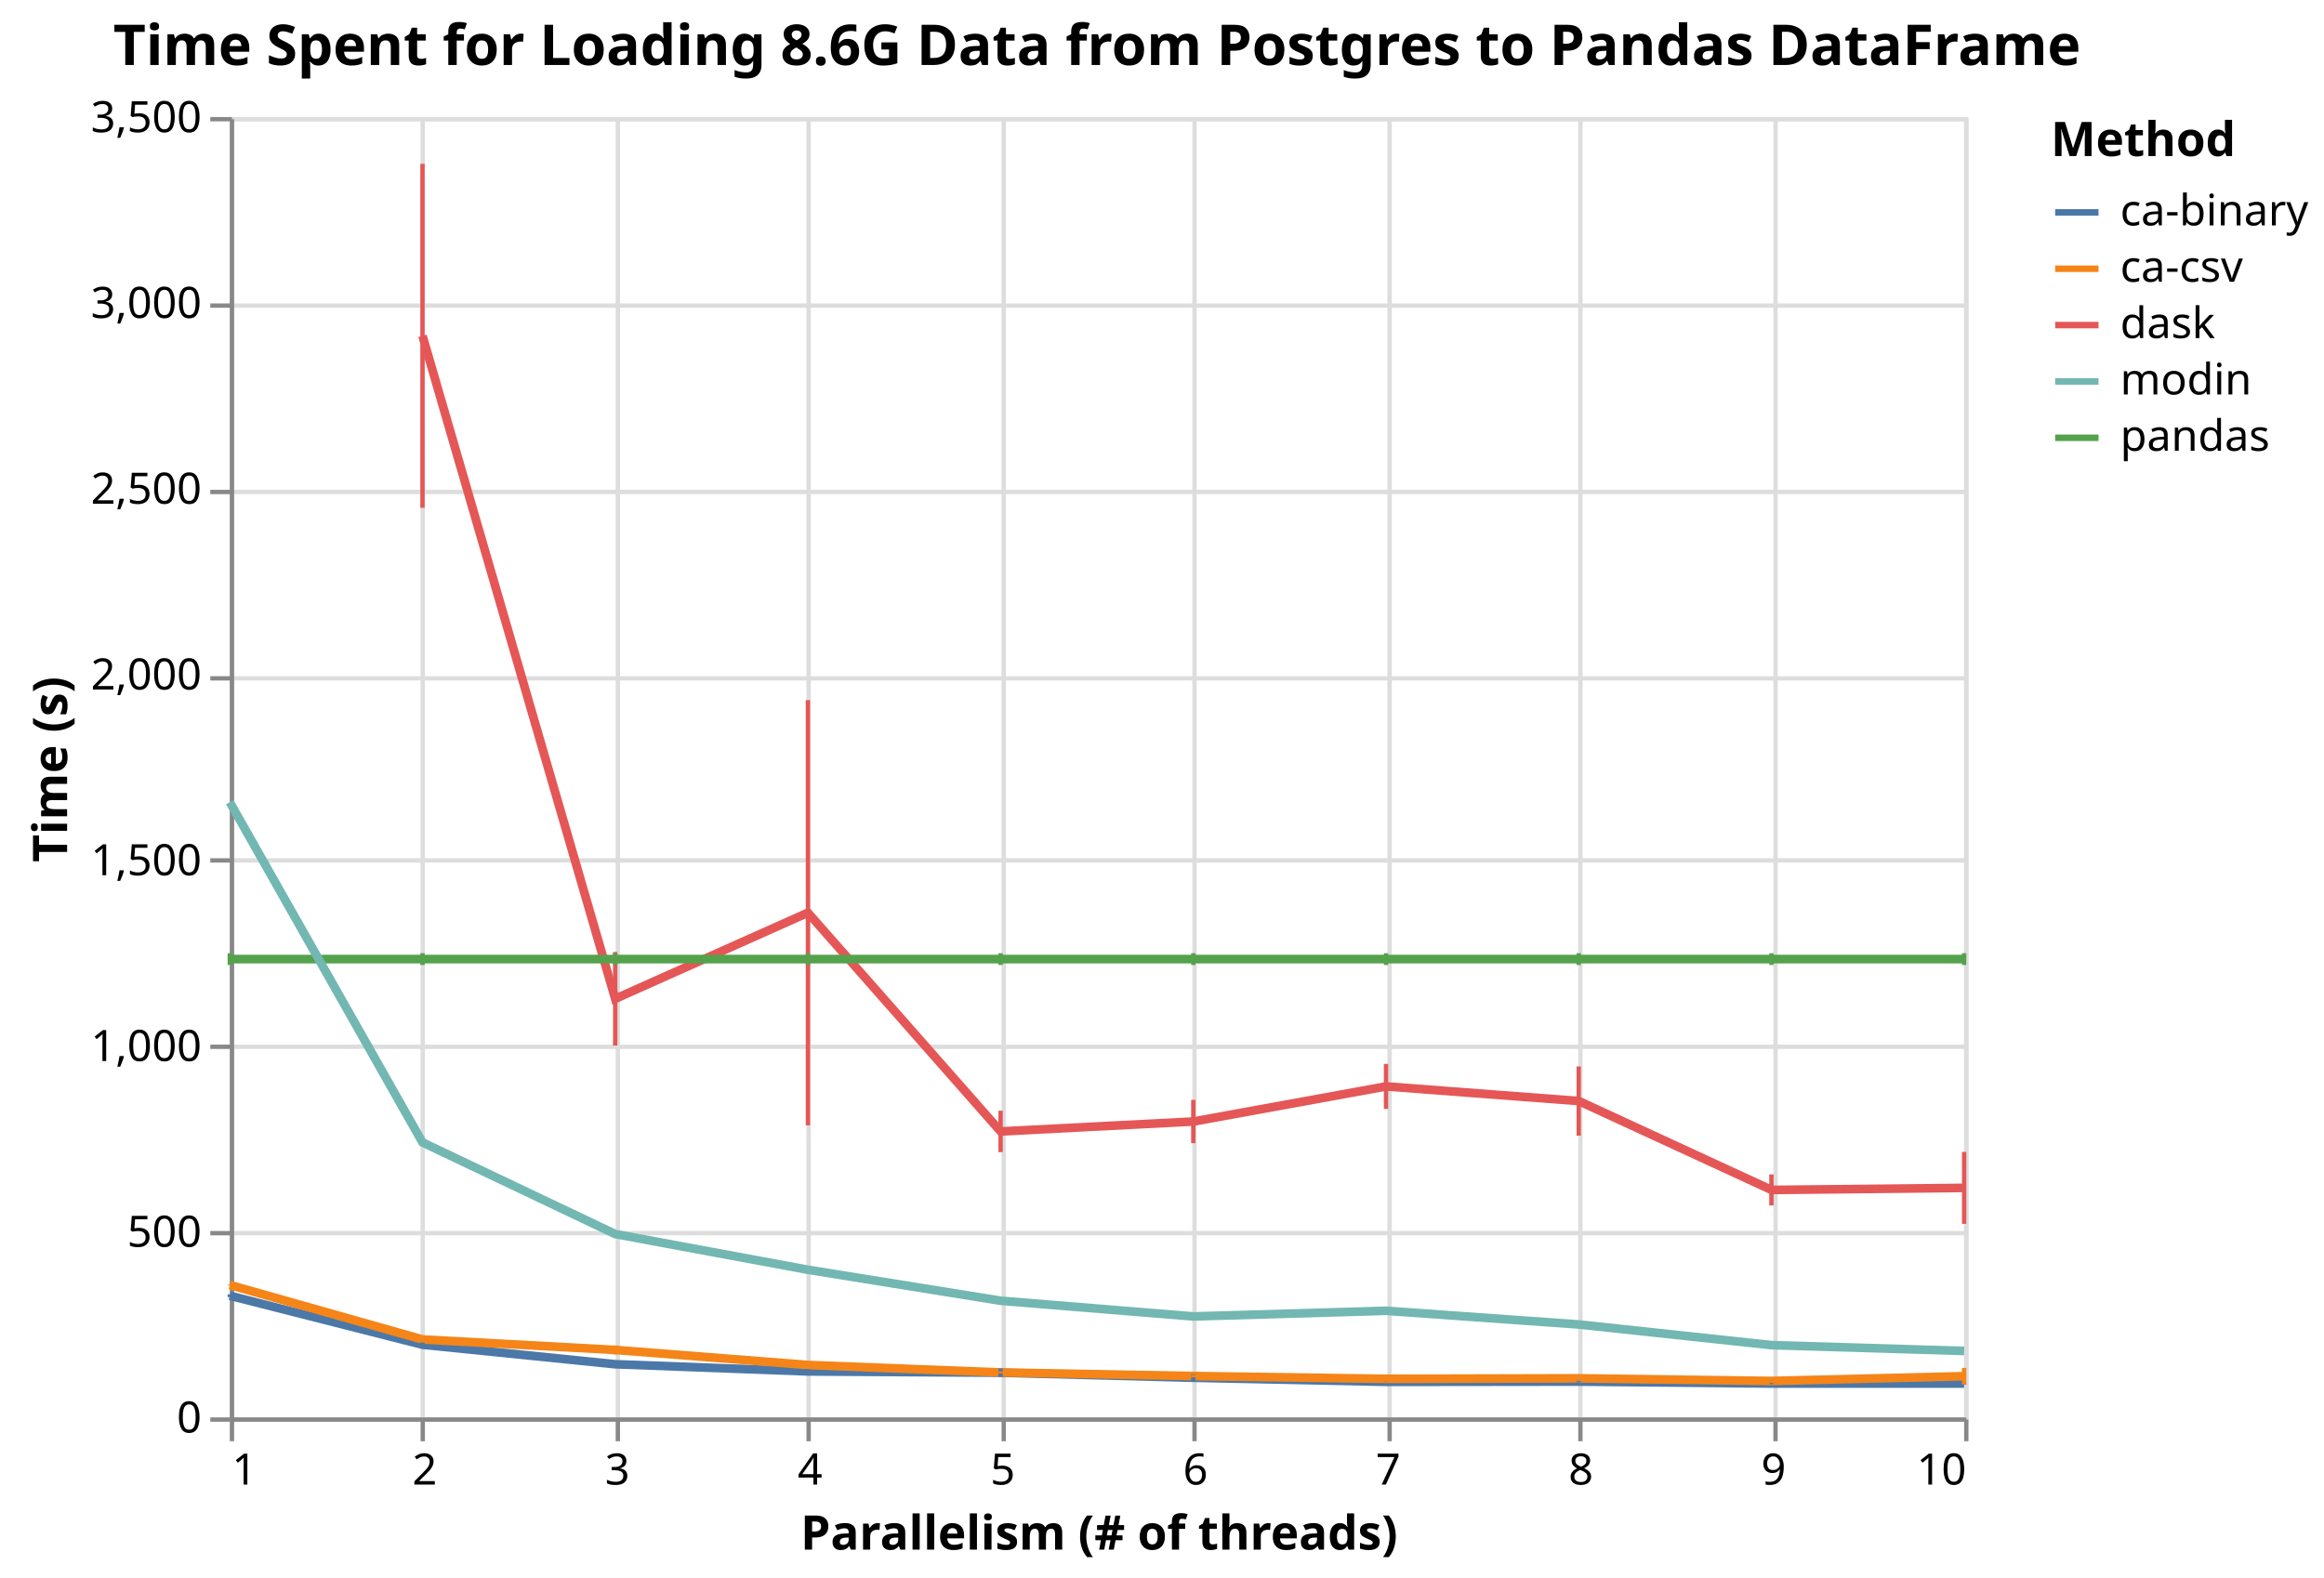
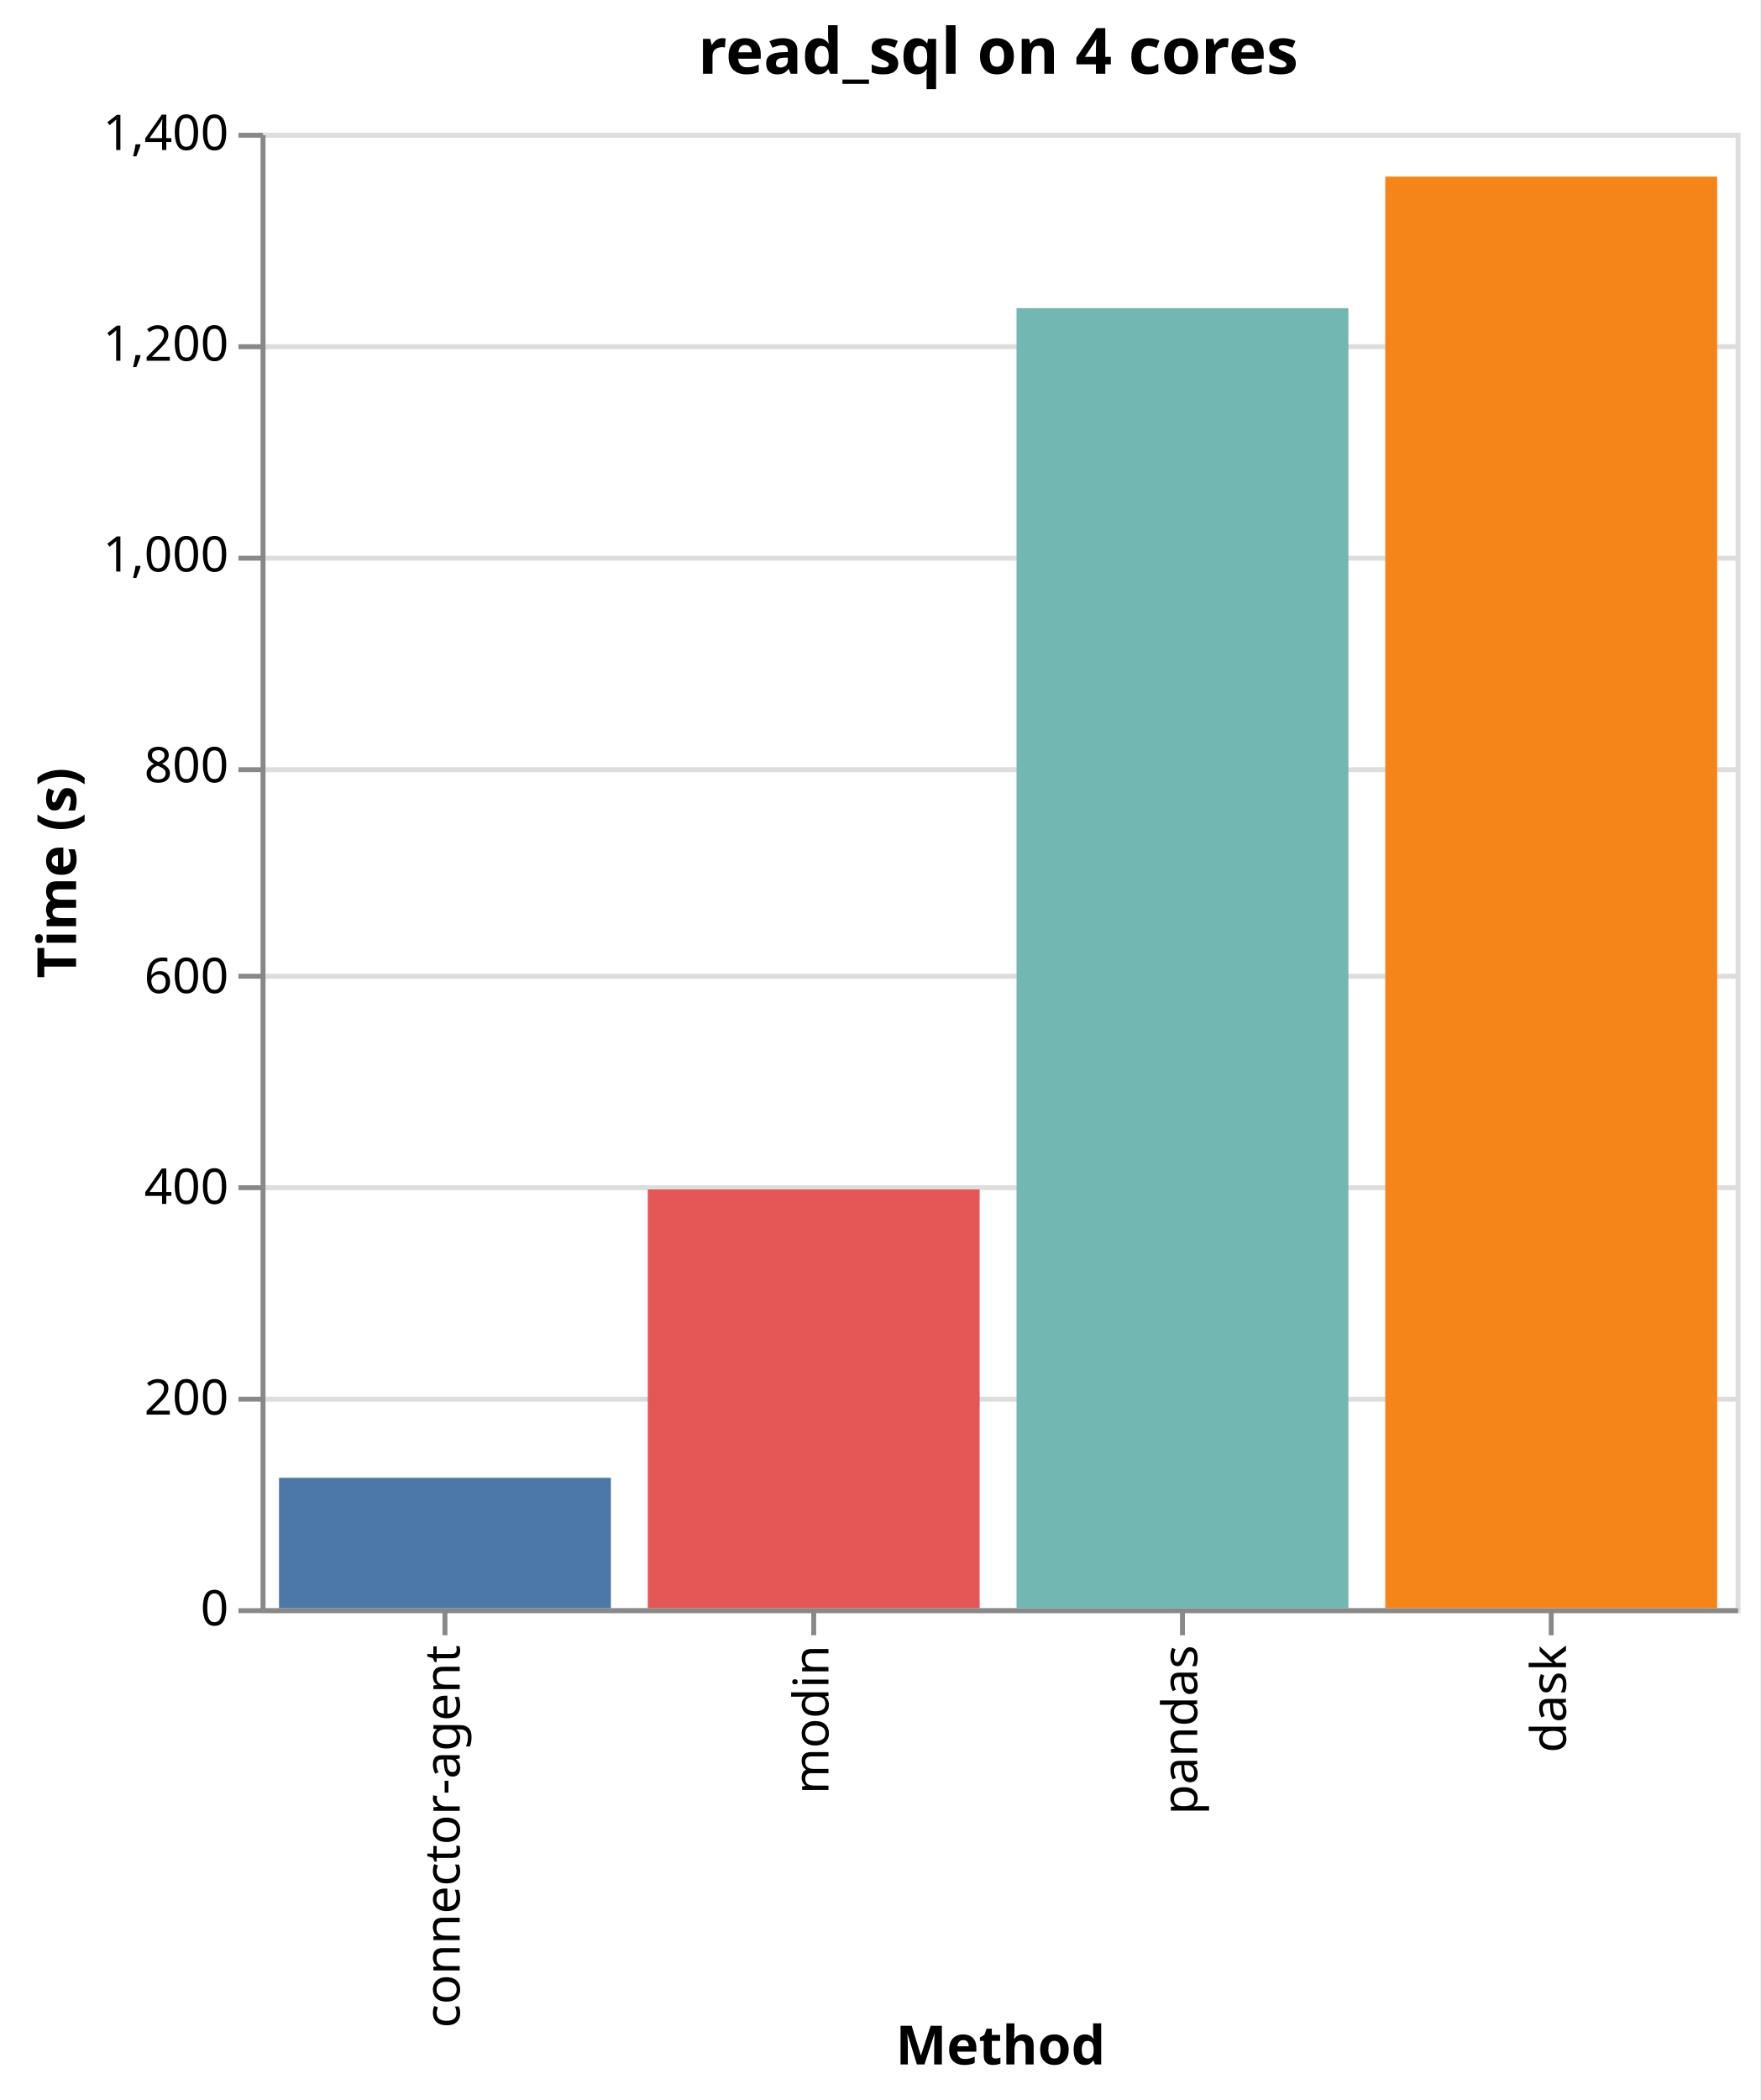
- <svg xmlns="http://www.w3.org/2000/svg" version="1.1" class="marks" width="536" height="364" viewBox="0 0 536 364">
-   <rect width="536" height="364" fill="white" />
+ <svg xmlns="http://www.w3.org/2000/svg" version="1.1" class="marks" width="358" height="427" viewBox="0 0 358 427">
+   <rect width="358" height="427" fill="white" />
  <g fill="none" stroke-miterlimit="10" transform="translate(53,27)">
    <g class="mark-group role-frame root" role="graphics-object" aria-roledescription="group mark container">
      <g transform="translate(0,0)">
-         <path class="background" aria-hidden="true" d="M0.5,0.5h400v300h-400Z" stroke="#ddd" />
+         <path class="background" aria-hidden="true" d="M0.5,0.5h300v300h-300Z" stroke="#ddd" />
        <g>
-           <g class="mark-group role-axis" role="graphics-symbol" aria-roledescription="axis" aria-label="X-axis for a linear scale with values from 1 to 10">
-             <g transform="translate(0.5,300.5)">
+           <g class="mark-group role-axis" role="graphics-symbol" aria-roledescription="axis" aria-label="Y-axis for a linear scale with values from 0 to 1,400">
+             <g transform="translate(0.5,0.5)">
              <path class="background" aria-hidden="true" d="M0,0h0v0h0Z" pointer-events="none" />
              <g>
                <g class="mark-rule role-axis-grid" pointer-events="none">
-                   <line transform="translate(0,-300)" x2="0" y2="300" stroke="#ddd" stroke-width="1" opacity="1" />
-                   <line transform="translate(44,-300)" x2="0" y2="300" stroke="#ddd" stroke-width="1" opacity="1" />
-                   <line transform="translate(89,-300)" x2="0" y2="300" stroke="#ddd" stroke-width="1" opacity="1" />
-                   <line transform="translate(133,-300)" x2="0" y2="300" stroke="#ddd" stroke-width="1" opacity="1" />
-                   <line transform="translate(178,-300)" x2="0" y2="300" stroke="#ddd" stroke-width="1" opacity="1" />
-                   <line transform="translate(222,-300)" x2="0" y2="300" stroke="#ddd" stroke-width="1" opacity="1" />
-                   <line transform="translate(267,-300)" x2="0" y2="300" stroke="#ddd" stroke-width="1" opacity="1" />
-                   <line transform="translate(311,-300)" x2="0" y2="300" stroke="#ddd" stroke-width="1" opacity="1" />
-                   <line transform="translate(356,-300)" x2="0" y2="300" stroke="#ddd" stroke-width="1" opacity="1" />
-                   <line transform="translate(400,-300)" x2="0" y2="300" stroke="#ddd" stroke-width="1" opacity="1" />
+                   <line transform="translate(0,300)" x2="300" y2="0" stroke="#ddd" stroke-width="1" opacity="1" />
+                   <line transform="translate(0,257)" x2="300" y2="0" stroke="#ddd" stroke-width="1" opacity="1" />
+                   <line transform="translate(0,214)" x2="300" y2="0" stroke="#ddd" stroke-width="1" opacity="1" />
+                   <line transform="translate(0,171)" x2="300" y2="0" stroke="#ddd" stroke-width="1" opacity="1" />
+                   <line transform="translate(0,129)" x2="300" y2="0" stroke="#ddd" stroke-width="1" opacity="1" />
+                   <line transform="translate(0,86)" x2="300" y2="0" stroke="#ddd" stroke-width="1" opacity="1" />
+                   <line transform="translate(0,43)" x2="300" y2="0" stroke="#ddd" stroke-width="1" opacity="1" />
+                   <line transform="translate(0,0)" x2="300" y2="0" stroke="#ddd" stroke-width="1" opacity="1" />
                </g>
              </g>
              <path class="foreground" aria-hidden="true" d="" pointer-events="none" display="none" />
            </g>
          </g>
-           <g class="mark-group role-axis" role="graphics-symbol" aria-roledescription="axis" aria-label="Y-axis for a linear scale with values from 0 to 3,500">
-             <g transform="translate(0.5,0.5)">
+           <g class="mark-group role-axis" role="graphics-symbol" aria-roledescription="axis" aria-label="X-axis titled 'Method' for a discrete scale with 4 values: connector-agent, modin, pandas, dask">
+             <g transform="translate(0.5,300.5)">
              <path class="background" aria-hidden="true" d="M0,0h0v0h0Z" pointer-events="none" />
              <g>
-                 <g class="mark-rule role-axis-grid" pointer-events="none">
-                   <line transform="translate(0,300)" x2="400" y2="0" stroke="#ddd" stroke-width="1" opacity="1" />
-                   <line transform="translate(0,257)" x2="400" y2="0" stroke="#ddd" stroke-width="1" opacity="1" />
-                   <line transform="translate(0,214)" x2="400" y2="0" stroke="#ddd" stroke-width="1" opacity="1" />
-                   <line transform="translate(0,171)" x2="400" y2="0" stroke="#ddd" stroke-width="1" opacity="1" />
-                   <line transform="translate(0,129)" x2="400" y2="0" stroke="#ddd" stroke-width="1" opacity="1" />
-                   <line transform="translate(0,86)" x2="400" y2="0" stroke="#ddd" stroke-width="1" opacity="1" />
-                   <line transform="translate(0,43)" x2="400" y2="0" stroke="#ddd" stroke-width="1" opacity="1" />
-                   <line transform="translate(0,0)" x2="400" y2="0" stroke="#ddd" stroke-width="1" opacity="1" />
+                 <g class="mark-rule role-axis-tick" pointer-events="none">
+                   <line transform="translate(37,0)" x2="0" y2="5" stroke="#888" stroke-width="1" opacity="1" />
+                   <line transform="translate(112,0)" x2="0" y2="5" stroke="#888" stroke-width="1" opacity="1" />
+                   <line transform="translate(187,0)" x2="0" y2="5" stroke="#888" stroke-width="1" opacity="1" />
+                   <line transform="translate(262,0)" x2="0" y2="5" stroke="#888" stroke-width="1" opacity="1" />
+                 </g>
+                 <g class="mark-text role-axis-label" pointer-events="none">
+                   <text text-anchor="end" transform="translate(37,7) rotate(270) translate(0,3)" font-family="sans-serif" font-size="10px" fill="#000" opacity="1">connector-agent</text>
+                   <text text-anchor="end" transform="translate(112,7) rotate(270) translate(0,3)" font-family="sans-serif" font-size="10px" fill="#000" opacity="1">modin</text>
+                   <text text-anchor="end" transform="translate(187,7) rotate(270) translate(0,3)" font-family="sans-serif" font-size="10px" fill="#000" opacity="1">pandas</text>
+                   <text text-anchor="end" transform="translate(262,7) rotate(270) translate(0,3)" font-family="sans-serif" font-size="10px" fill="#000" opacity="1">dask</text>
+                 </g>
+                 <g class="mark-rule role-axis-domain" pointer-events="none">
+                   <line transform="translate(0,0)" x2="300" y2="0" stroke="#888" stroke-width="1" opacity="1" />
+                 </g>
+                 <g class="mark-text role-axis-title" pointer-events="none">
+                   <text text-anchor="middle" transform="translate(150,92.27051)" font-family="sans-serif" font-size="11px" font-weight="bold" fill="#000" opacity="1">Method</text>
                </g>
              </g>
              <path class="foreground" aria-hidden="true" d="" pointer-events="none" display="none" />
            </g>
          </g>
-           <g class="mark-group role-axis" role="graphics-symbol" aria-roledescription="axis" aria-label="X-axis titled 'Parallelism (# of threads)' for a linear scale with values from 1 to 10">
-             <g transform="translate(0.5,300.5)">
-               <path class="background" aria-hidden="true" d="M0,0h0v0h0Z" pointer-events="none" />
-               <g>
-                 <g class="mark-rule role-axis-tick" pointer-events="none">
-                   <line transform="translate(0,0)" x2="0" y2="5" stroke="#888" stroke-width="1" opacity="1" />
-                   <line transform="translate(44,0)" x2="0" y2="5" stroke="#888" stroke-width="1" opacity="1" />
-                   <line transform="translate(89,0)" x2="0" y2="5" stroke="#888" stroke-width="1" opacity="1" />
-                   <line transform="translate(133,0)" x2="0" y2="5" stroke="#888" stroke-width="1" opacity="1" />
-                   <line transform="translate(178,0)" x2="0" y2="5" stroke="#888" stroke-width="1" opacity="1" />
-                   <line transform="translate(222,0)" x2="0" y2="5" stroke="#888" stroke-width="1" opacity="1" />
-                   <line transform="translate(267,0)" x2="0" y2="5" stroke="#888" stroke-width="1" opacity="1" />
-                   <line transform="translate(311,0)" x2="0" y2="5" stroke="#888" stroke-width="1" opacity="1" />
-                   <line transform="translate(356,0)" x2="0" y2="5" stroke="#888" stroke-width="1" opacity="1" />
-                   <line transform="translate(400,0)" x2="0" y2="5" stroke="#888" stroke-width="1" opacity="1" />
-                 </g>
-                 <g class="mark-text role-axis-label" pointer-events="none">
-                   <text text-anchor="start" transform="translate(0,15)" font-family="sans-serif" font-size="10px" fill="#000" opacity="1">1</text>
-                   <text text-anchor="middle" transform="translate(44.44444,15)" font-family="sans-serif" font-size="10px" fill="#000" opacity="1">2</text>
-                   <text text-anchor="middle" transform="translate(88.88889,15)" font-family="sans-serif" font-size="10px" fill="#000" opacity="1">3</text>
-                   <text text-anchor="middle" transform="translate(133.3333,15)" font-family="sans-serif" font-size="10px" fill="#000" opacity="1">4</text>
-                   <text text-anchor="middle" transform="translate(177.7778,15)" font-family="sans-serif" font-size="10px" fill="#000" opacity="1">5</text>
-                   <text text-anchor="middle" transform="translate(222.2222,15)" font-family="sans-serif" font-size="10px" fill="#000" opacity="1">6</text>
-                   <text text-anchor="middle" transform="translate(266.6667,15)" font-family="sans-serif" font-size="10px" fill="#000" opacity="1">7</text>
-                   <text text-anchor="middle" transform="translate(311.1111,15)" font-family="sans-serif" font-size="10px" fill="#000" opacity="1">8</text>
-                   <text text-anchor="middle" transform="translate(355.5556,15)" font-family="sans-serif" font-size="10px" fill="#000" opacity="1">9</text>
-                   <text text-anchor="end" transform="translate(400,15)" font-family="sans-serif" font-size="10px" fill="#000" opacity="1">10</text>
-                 </g>
-                 <g class="mark-rule role-axis-domain" pointer-events="none">
-                   <line transform="translate(0,0)" x2="400" y2="0" stroke="#888" stroke-width="1" opacity="1" />
-                 </g>
-                 <g class="mark-text role-axis-title" pointer-events="none">
-                   <text text-anchor="middle" transform="translate(200,30)" font-family="sans-serif" font-size="11px" font-weight="bold" fill="#000" opacity="1">Parallelism (# of threads)</text>
-                 </g>
-               </g>
-               <path class="foreground" aria-hidden="true" d="" pointer-events="none" display="none" />
-             </g>
-           </g>
-           <g class="mark-group role-axis" role="graphics-symbol" aria-roledescription="axis" aria-label="Y-axis titled 'Time (s)' for a linear scale with values from 0 to 3,500">
+           <g class="mark-group role-axis" role="graphics-symbol" aria-roledescription="axis" aria-label="Y-axis titled 'Time (s)' for a linear scale with values from 0 to 1,400">
            <g transform="translate(0.5,0.5)">
              <path class="background" aria-hidden="true" d="M0,0h0v0h0Z" pointer-events="none" />
              <g>
                <g class="mark-rule role-axis-tick" pointer-events="none">
                  <line transform="translate(0,300)" x2="-5" y2="0" stroke="#888" stroke-width="1" opacity="1" />
                  <line transform="translate(0,257)" x2="-5" y2="0" stroke="#888" stroke-width="1" opacity="1" />
                  <line transform="translate(0,214)" x2="-5" y2="0" stroke="#888" stroke-width="1" opacity="1" />
                  <line transform="translate(0,171)" x2="-5" y2="0" stroke="#888" stroke-width="1" opacity="1" />
                  <line transform="translate(0,129)" x2="-5" y2="0" stroke="#888" stroke-width="1" opacity="1" />
                  <line transform="translate(0,86)" x2="-5" y2="0" stroke="#888" stroke-width="1" opacity="1" />
                  <line transform="translate(0,43)" x2="-5" y2="0" stroke="#888" stroke-width="1" opacity="1" />
                  <line transform="translate(0,0)" x2="-5" y2="0" stroke="#888" stroke-width="1" opacity="1" />
                </g>
                <g class="mark-text role-axis-label" pointer-events="none">
                  <text text-anchor="end" transform="translate(-7,303)" font-family="sans-serif" font-size="10px" fill="#000" opacity="1">0</text>
-                   <text text-anchor="end" transform="translate(-7,260.1429)" font-family="sans-serif" font-size="10px" fill="#000" opacity="1">500</text>
-                   <text text-anchor="end" transform="translate(-7,217.2857)" font-family="sans-serif" font-size="10px" fill="#000" opacity="1">1,000</text>
-                   <text text-anchor="end" transform="translate(-7,174.4286)" font-family="sans-serif" font-size="10px" fill="#000" opacity="1">1,500</text>
-                   <text text-anchor="end" transform="translate(-7,131.5714)" font-family="sans-serif" font-size="10px" fill="#000" opacity="1">2,000</text>
-                   <text text-anchor="end" transform="translate(-7,88.71429)" font-family="sans-serif" font-size="10px" fill="#000" opacity="1">2,500</text>
-                   <text text-anchor="end" transform="translate(-7,45.85714)" font-family="sans-serif" font-size="10px" fill="#000" opacity="1">3,000</text>
-                   <text text-anchor="end" transform="translate(-7,3)" font-family="sans-serif" font-size="10px" fill="#000" opacity="1">3,500</text>
+                   <text text-anchor="end" transform="translate(-7,260.1429)" font-family="sans-serif" font-size="10px" fill="#000" opacity="1">200</text>
+                   <text text-anchor="end" transform="translate(-7,217.2857)" font-family="sans-serif" font-size="10px" fill="#000" opacity="1">400</text>
+                   <text text-anchor="end" transform="translate(-7,174.4286)" font-family="sans-serif" font-size="10px" fill="#000" opacity="1">600</text>
+                   <text text-anchor="end" transform="translate(-7,131.5714)" font-family="sans-serif" font-size="10px" fill="#000" opacity="1">800</text>
+                   <text text-anchor="end" transform="translate(-7,88.71429)" font-family="sans-serif" font-size="10px" fill="#000" opacity="1">1,000</text>
+                   <text text-anchor="end" transform="translate(-7,45.85714)" font-family="sans-serif" font-size="10px" fill="#000" opacity="1">1,200</text>
+                   <text text-anchor="end" transform="translate(-7,3)" font-family="sans-serif" font-size="10px" fill="#000" opacity="1">1,400</text>
                </g>
                <g class="mark-rule role-axis-domain" pointer-events="none">
                  <line transform="translate(0,300)" x2="0" y2="-300" stroke="#888" stroke-width="1" opacity="1" />
                </g>
                <g class="mark-text role-axis-title" pointer-events="none">
                  <text text-anchor="middle" transform="translate(-36.02441,150) rotate(-90) translate(0,-2)" font-family="sans-serif" font-size="11px" font-weight="bold" fill="#000" opacity="1">Time (s)</text>
                </g>
              </g>
              <path class="foreground" aria-hidden="true" d="" pointer-events="none" display="none" />
            </g>
          </g>
-           <g class="mark-group role-scope layer_0_pathgroup" role="graphics-object" aria-roledescription="group mark container">
-             <g transform="translate(0,0)">
-               <path class="background" aria-hidden="true" d="M0,0h400v300h-400Z" />
-               <g>
-                 <g class="mark-line role-mark layer_0_marks" role="graphics-symbol" aria-roledescription="line mark container">
-                   <path d="M0,271.927L44.444,283.232L88.889,287.736L133.333,289.393L177.778,289.689L222.222,290.85L266.667,291.793L311.111,291.738L355.556,292.189L400,292.189" stroke="#4c78a8" stroke-width="2" />
-                 </g>
-               </g>
-               <path class="foreground" aria-hidden="true" d="" display="none" />
-             </g>
-             <g transform="translate(0,0)">
-               <path class="background" aria-hidden="true" d="M0,0h400v300h-400Z" />
-               <g>
-                 <g class="mark-line role-mark layer_0_marks" role="graphics-symbol" aria-roledescription="line mark container">
-                   <path d="M0,269.448L44.444,282.022L88.889,284.436L133.333,287.909L177.778,289.631L222.222,290.458L266.667,291.1L311.111,290.985L355.556,291.59L400,290.495" stroke="#f58518" stroke-width="2" />
-                 </g>
-               </g>
-               <path class="foreground" aria-hidden="true" d="" display="none" />
-             </g>
-             <g transform="translate(0,0)">
-               <path class="background" aria-hidden="true" d="M0,0h400v300h-400Z" />
-               <g>
-                 <g class="mark-line role-mark layer_0_marks" role="graphics-symbol" aria-roledescription="line mark container">
-                   <path d="M44.444,50.478L88.889,203.422L133.333,183.565L177.778,234.027L222.222,231.739L266.667,223.642L311.111,227.011L355.556,247.518L400,247.049" stroke="#e45756" stroke-width="2" />
-                 </g>
-               </g>
-               <path class="foreground" aria-hidden="true" d="" display="none" />
-             </g>
-             <g transform="translate(0,0)">
-               <path class="background" aria-hidden="true" d="M0,0h400v300h-400Z" />
-               <g>
-                 <g class="mark-line role-mark layer_0_marks" role="graphics-symbol" aria-roledescription="line mark container">
-                   <path d="M0,194.266L44.444,194.266L88.889,194.266L133.333,194.266L177.778,194.266L222.222,194.266L266.667,194.266L311.111,194.266L355.556,194.266L400,194.266" stroke="#54a24b" stroke-width="2" />
-                 </g>
-               </g>
-               <path class="foreground" aria-hidden="true" d="" display="none" />
-             </g>
-             <g transform="translate(0,0)">
-               <path class="background" aria-hidden="true" d="M0,0h400v300h-400Z" />
-               <g>
-                 <g class="mark-line role-mark layer_0_marks" role="graphics-symbol" aria-roledescription="line mark container">
-                   <path d="M0,158.075L44.444,236.564L88.889,257.701L133.333,265.939L177.778,273.087L222.222,276.708L266.667,275.402L311.111,278.559L355.556,283.327L400,284.67" stroke="#72b7b2" stroke-width="2" />
-                 </g>
-               </g>
-               <path class="foreground" aria-hidden="true" d="" display="none" />
-             </g>
-           </g>
-           <g class="mark-rule role-mark layer_1_marks" role="graphics-symbol" aria-roledescription="rule mark container">
-             <line transform="translate(0,272.2533)" x2="0" y2="-0.652" stroke="#4c78a8" />
-             <line transform="translate(44.44444,283.7412)" x2="0" y2="-1.018" stroke="#4c78a8" />
-             <line transform="translate(88.88889,288.0735)" x2="0" y2="-0.676" stroke="#4c78a8" />
-             <line transform="translate(133.3333,289.906)" x2="0" y2="-1.026" stroke="#4c78a8" />
-             <line transform="translate(177.7778,290.6537)" x2="0" y2="-1.929" stroke="#4c78a8" />
-             <line transform="translate(222.2222,291.6648)" x2="0" y2="-1.63" stroke="#4c78a8" />
-             <line transform="translate(266.6667,291.825)" x2="0" y2="-0.064" stroke="#4c78a8" />
-             <line transform="translate(311.1111,291.9068)" x2="0" y2="-0.337" stroke="#4c78a8" />
-             <line transform="translate(355.5556,292.3039)" x2="0" y2="-0.229" stroke="#4c78a8" />
-             <line transform="translate(400,292.4368)" x2="0" y2="-0.496" stroke="#4c78a8" />
-             <line transform="translate(0,269.5412)" x2="0" y2="-0.186" stroke="#f58518" />
-             <line transform="translate(44.44444,282.4672)" x2="0" y2="-0.89" stroke="#f58518" />
-             <line transform="translate(88.88889,285.4676)" x2="0" y2="-2.062" stroke="#f58518" />
-             <line transform="translate(133.3333,288.6656)" x2="0" y2="-1.513" stroke="#f58518" />
-             <line transform="translate(177.7778,289.8485)" x2="0" y2="-0.435" stroke="#f58518" />
-             <line transform="translate(222.2222,290.7223)" x2="0" y2="-0.528" stroke="#f58518" />
-             <line transform="translate(266.6667,291.1876)" x2="0" y2="-0.176" stroke="#f58518" />
-             <line transform="translate(311.1111,291.4561)" x2="0" y2="-0.942" stroke="#f58518" />
-             <line transform="translate(355.5556,291.6819)" x2="0" y2="-0.183" stroke="#f58518" />
-             <line transform="translate(400,292.4037)" x2="0" y2="-3.818" stroke="#f58518" />
-             <line transform="translate(44.44444,90.15618)" x2="0" y2="-79.357" stroke="#e45756" />
-             <line transform="translate(88.88889,214.2122)" x2="0" y2="-21.58" stroke="#e45756" />
-             <line transform="translate(133.3333,232.6186)" x2="0" y2="-98.106" stroke="#e45756" />
-             <line transform="translate(177.7778,238.8101)" x2="0" y2="-9.565" stroke="#e45756" />
-             <line transform="translate(222.2222,236.7309)" x2="0" y2="-9.984" stroke="#e45756" />
-             <line transform="translate(266.6667,228.8416)" x2="0" y2="-10.399" stroke="#e45756" />
-             <line transform="translate(311.1111,234.9917)" x2="0" y2="-15.96" stroke="#e45756" />
-             <line transform="translate(355.5556,251.0922)" x2="0" y2="-7.148" stroke="#e45756" />
-             <line transform="translate(400,255.3493)" x2="0" y2="-16.6" stroke="#e45756" />
-             <line transform="translate(0,195.6277)" x2="0" y2="-2.723" stroke="#54a24b" />
-             <line transform="translate(44.44444,195.6277)" x2="0" y2="-2.723" stroke="#54a24b" />
-             <line transform="translate(88.88889,195.6277)" x2="0" y2="-2.723" stroke="#54a24b" />
-             <line transform="translate(133.3333,195.6277)" x2="0" y2="-2.723" stroke="#54a24b" />
-             <line transform="translate(177.7778,195.6277)" x2="0" y2="-2.723" stroke="#54a24b" />
-             <line transform="translate(222.2222,195.6277)" x2="0" y2="-2.723" stroke="#54a24b" />
-             <line transform="translate(266.6667,195.6277)" x2="0" y2="-2.723" stroke="#54a24b" />
-             <line transform="translate(311.1111,195.6277)" x2="0" y2="-2.723" stroke="#54a24b" />
-             <line transform="translate(355.5556,195.6277)" x2="0" y2="-2.723" stroke="#54a24b" />
-             <line transform="translate(400,195.6277)" x2="0" y2="-2.723" stroke="#54a24b" />
-           </g>
-           <g class="mark-group role-legend" role="graphics-symbol" aria-roledescription="legend" aria-label="Symbol legend titled 'Method' for stroke color with 5 values: ca-binary, ca-csv, dask, modin, pandas">
-             <g transform="translate(420,0)">
-               <path class="background" aria-hidden="true" d="M0,0h58v79h-58Z" pointer-events="none" />
-               <g>
-                 <g class="mark-group role-legend-entry">
-                   <g transform="translate(0,16)">
-                     <path class="background" aria-hidden="true" d="M0,0h0v0h0Z" pointer-events="none" />
-                     <g>
-                       <g class="mark-group role-scope" role="graphics-object" aria-roledescription="group mark container">
-                         <g transform="translate(0,0)">
-                           <path class="background" aria-hidden="true" d="M0,0h57.128v11h-57.128Z" pointer-events="none" opacity="1" />
-                           <g>
-                             <g class="mark-symbol role-legend-symbol" pointer-events="none">
-                               <path transform="translate(6,6)" d="M-5,0L5,0" stroke="#4c78a8" stroke-width="1.5" opacity="1" />
-                             </g>
-                             <g class="mark-text role-legend-label" pointer-events="none">
-                               <text text-anchor="start" transform="translate(16,9)" font-family="sans-serif" font-size="10px" fill="#000" opacity="1">ca-binary</text>
-                             </g>
-                           </g>
-                           <path class="foreground" aria-hidden="true" d="" pointer-events="none" display="none" />
-                         </g>
-                         <g transform="translate(0,13)">
-                           <path class="background" aria-hidden="true" d="M0,0h57.128v11h-57.128Z" pointer-events="none" opacity="1" />
-                           <g>
-                             <g class="mark-symbol role-legend-symbol" pointer-events="none">
-                               <path transform="translate(6,6)" d="M-5,0L5,0" stroke="#f58518" stroke-width="1.5" opacity="1" />
-                             </g>
-                             <g class="mark-text role-legend-label" pointer-events="none">
-                               <text text-anchor="start" transform="translate(16,9)" font-family="sans-serif" font-size="10px" fill="#000" opacity="1">ca-csv</text>
-                             </g>
-                           </g>
-                           <path class="foreground" aria-hidden="true" d="" pointer-events="none" display="none" />
-                         </g>
-                         <g transform="translate(0,26)">
-                           <path class="background" aria-hidden="true" d="M0,0h57.128v11h-57.128Z" pointer-events="none" opacity="1" />
-                           <g>
-                             <g class="mark-symbol role-legend-symbol" pointer-events="none">
-                               <path transform="translate(6,6)" d="M-5,0L5,0" stroke="#e45756" stroke-width="1.5" opacity="1" />
-                             </g>
-                             <g class="mark-text role-legend-label" pointer-events="none">
-                               <text text-anchor="start" transform="translate(16,9)" font-family="sans-serif" font-size="10px" fill="#000" opacity="1">dask</text>
-                             </g>
-                           </g>
-                           <path class="foreground" aria-hidden="true" d="" pointer-events="none" display="none" />
-                         </g>
-                         <g transform="translate(0,39)">
-                           <path class="background" aria-hidden="true" d="M0,0h57.128v11h-57.128Z" pointer-events="none" opacity="1" />
-                           <g>
-                             <g class="mark-symbol role-legend-symbol" pointer-events="none">
-                               <path transform="translate(6,6)" d="M-5,0L5,0" stroke="#72b7b2" stroke-width="1.5" opacity="1" />
-                             </g>
-                             <g class="mark-text role-legend-label" pointer-events="none">
-                               <text text-anchor="start" transform="translate(16,9)" font-family="sans-serif" font-size="10px" fill="#000" opacity="1">modin</text>
-                             </g>
-                           </g>
-                           <path class="foreground" aria-hidden="true" d="" pointer-events="none" display="none" />
-                         </g>
-                         <g transform="translate(0,52)">
-                           <path class="background" aria-hidden="true" d="M0,0h57.128v11h-57.128Z" pointer-events="none" opacity="1" />
-                           <g>
-                             <g class="mark-symbol role-legend-symbol" pointer-events="none">
-                               <path transform="translate(6,6)" d="M-5,0L5,0" stroke="#54a24b" stroke-width="1.5" opacity="1" />
-                             </g>
-                             <g class="mark-text role-legend-label" pointer-events="none">
-                               <text text-anchor="start" transform="translate(16,9)" font-family="sans-serif" font-size="10px" fill="#000" opacity="1">pandas</text>
-                             </g>
-                           </g>
-                           <path class="foreground" aria-hidden="true" d="" pointer-events="none" display="none" />
-                         </g>
-                       </g>
-                     </g>
-                     <path class="foreground" aria-hidden="true" d="" pointer-events="none" display="none" />
-                   </g>
-                 </g>
-                 <g class="mark-text role-legend-title" pointer-events="none">
-                   <text text-anchor="start" transform="translate(0,9)" font-family="sans-serif" font-size="11px" font-weight="bold" fill="#000" opacity="1">Method</text>
-                 </g>
-               </g>
-               <path class="foreground" aria-hidden="true" d="" pointer-events="none" display="none" />
-             </g>
+           <g class="mark-rect role-mark marks" role="graphics-symbol" aria-roledescription="rect mark container">
+             <path d="M3.75,273.482h67.5v26.518h-67.5Z" fill="#4c78a8" />
+             <path d="M228.75,8.914h67.5v291.086h-67.5Z" fill="#f58518" />
+             <path d="M153.75,35.665h67.5v264.335h-67.5Z" fill="#72b7b2" />
+             <path d="M78.75,214.847h67.5v85.153h-67.5Z" fill="#e45756" />
          </g>
          <g class="mark-group role-title">
-             <g transform="translate(200,-22)">
+             <g transform="translate(150,-22)">
              <path class="background" aria-hidden="true" d="M0,0h0v0h0Z" pointer-events="none" />
              <g>
-                 <g class="mark-text role-title-text" role="graphics-symbol" aria-roledescription="title" aria-label="Title text 'Time Spent for Loading 8.6G Data from Postgres to Pandas DataFrame'" pointer-events="none">
-                   <text text-anchor="middle" transform="translate(0,10)" font-family="sans-serif" font-size="13px" font-weight="bold" fill="#000" opacity="1">Time Spent for Loading 8.6G Data from Postgres to Pandas DataFrame</text>
+                 <g class="mark-text role-title-text" role="graphics-symbol" aria-roledescription="title" aria-label="Title text 'read_sql on 4 cores'" pointer-events="none">
+                   <text text-anchor="middle" transform="translate(0,10)" font-family="sans-serif" font-size="13px" font-weight="bold" fill="#000" opacity="1">read_sql on 4 cores</text>
                </g>
              </g>
              <path class="foreground" aria-hidden="true" d="" pointer-events="none" display="none" />
            </g>
          </g>
        </g>
        <path class="foreground" aria-hidden="true" d="" display="none" />
      </g>
    </g>
  </g>
</svg>
